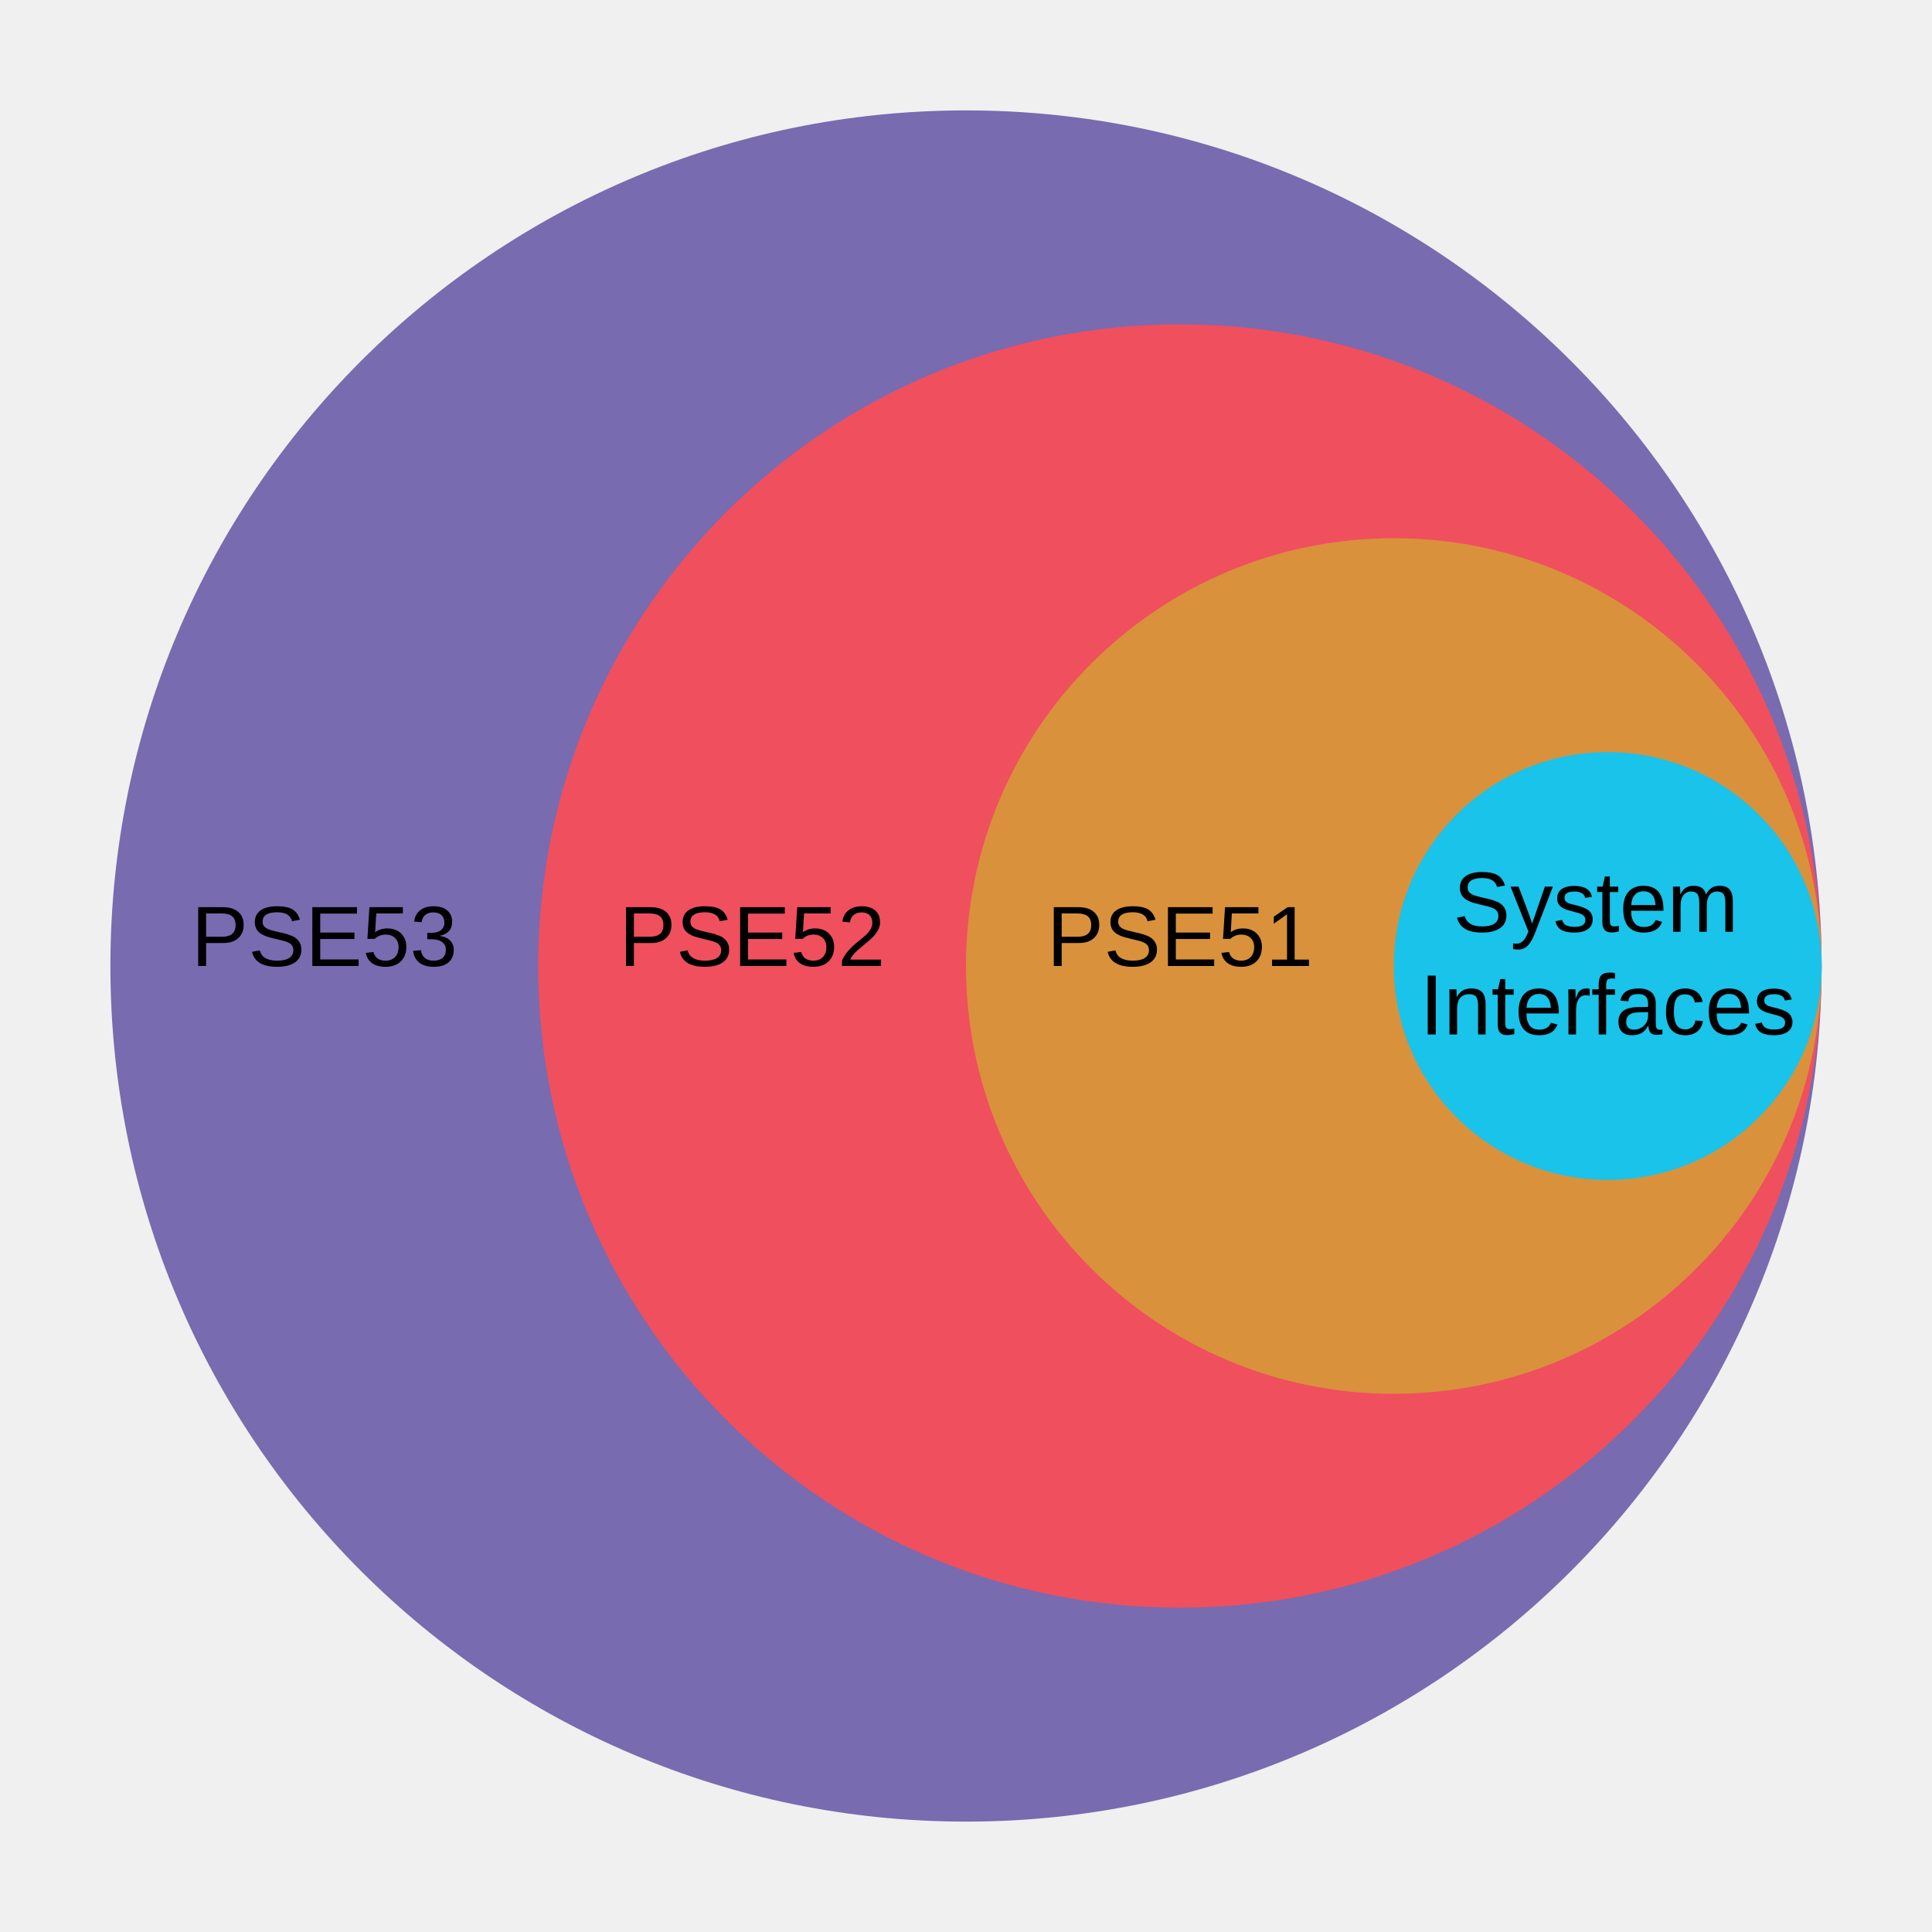
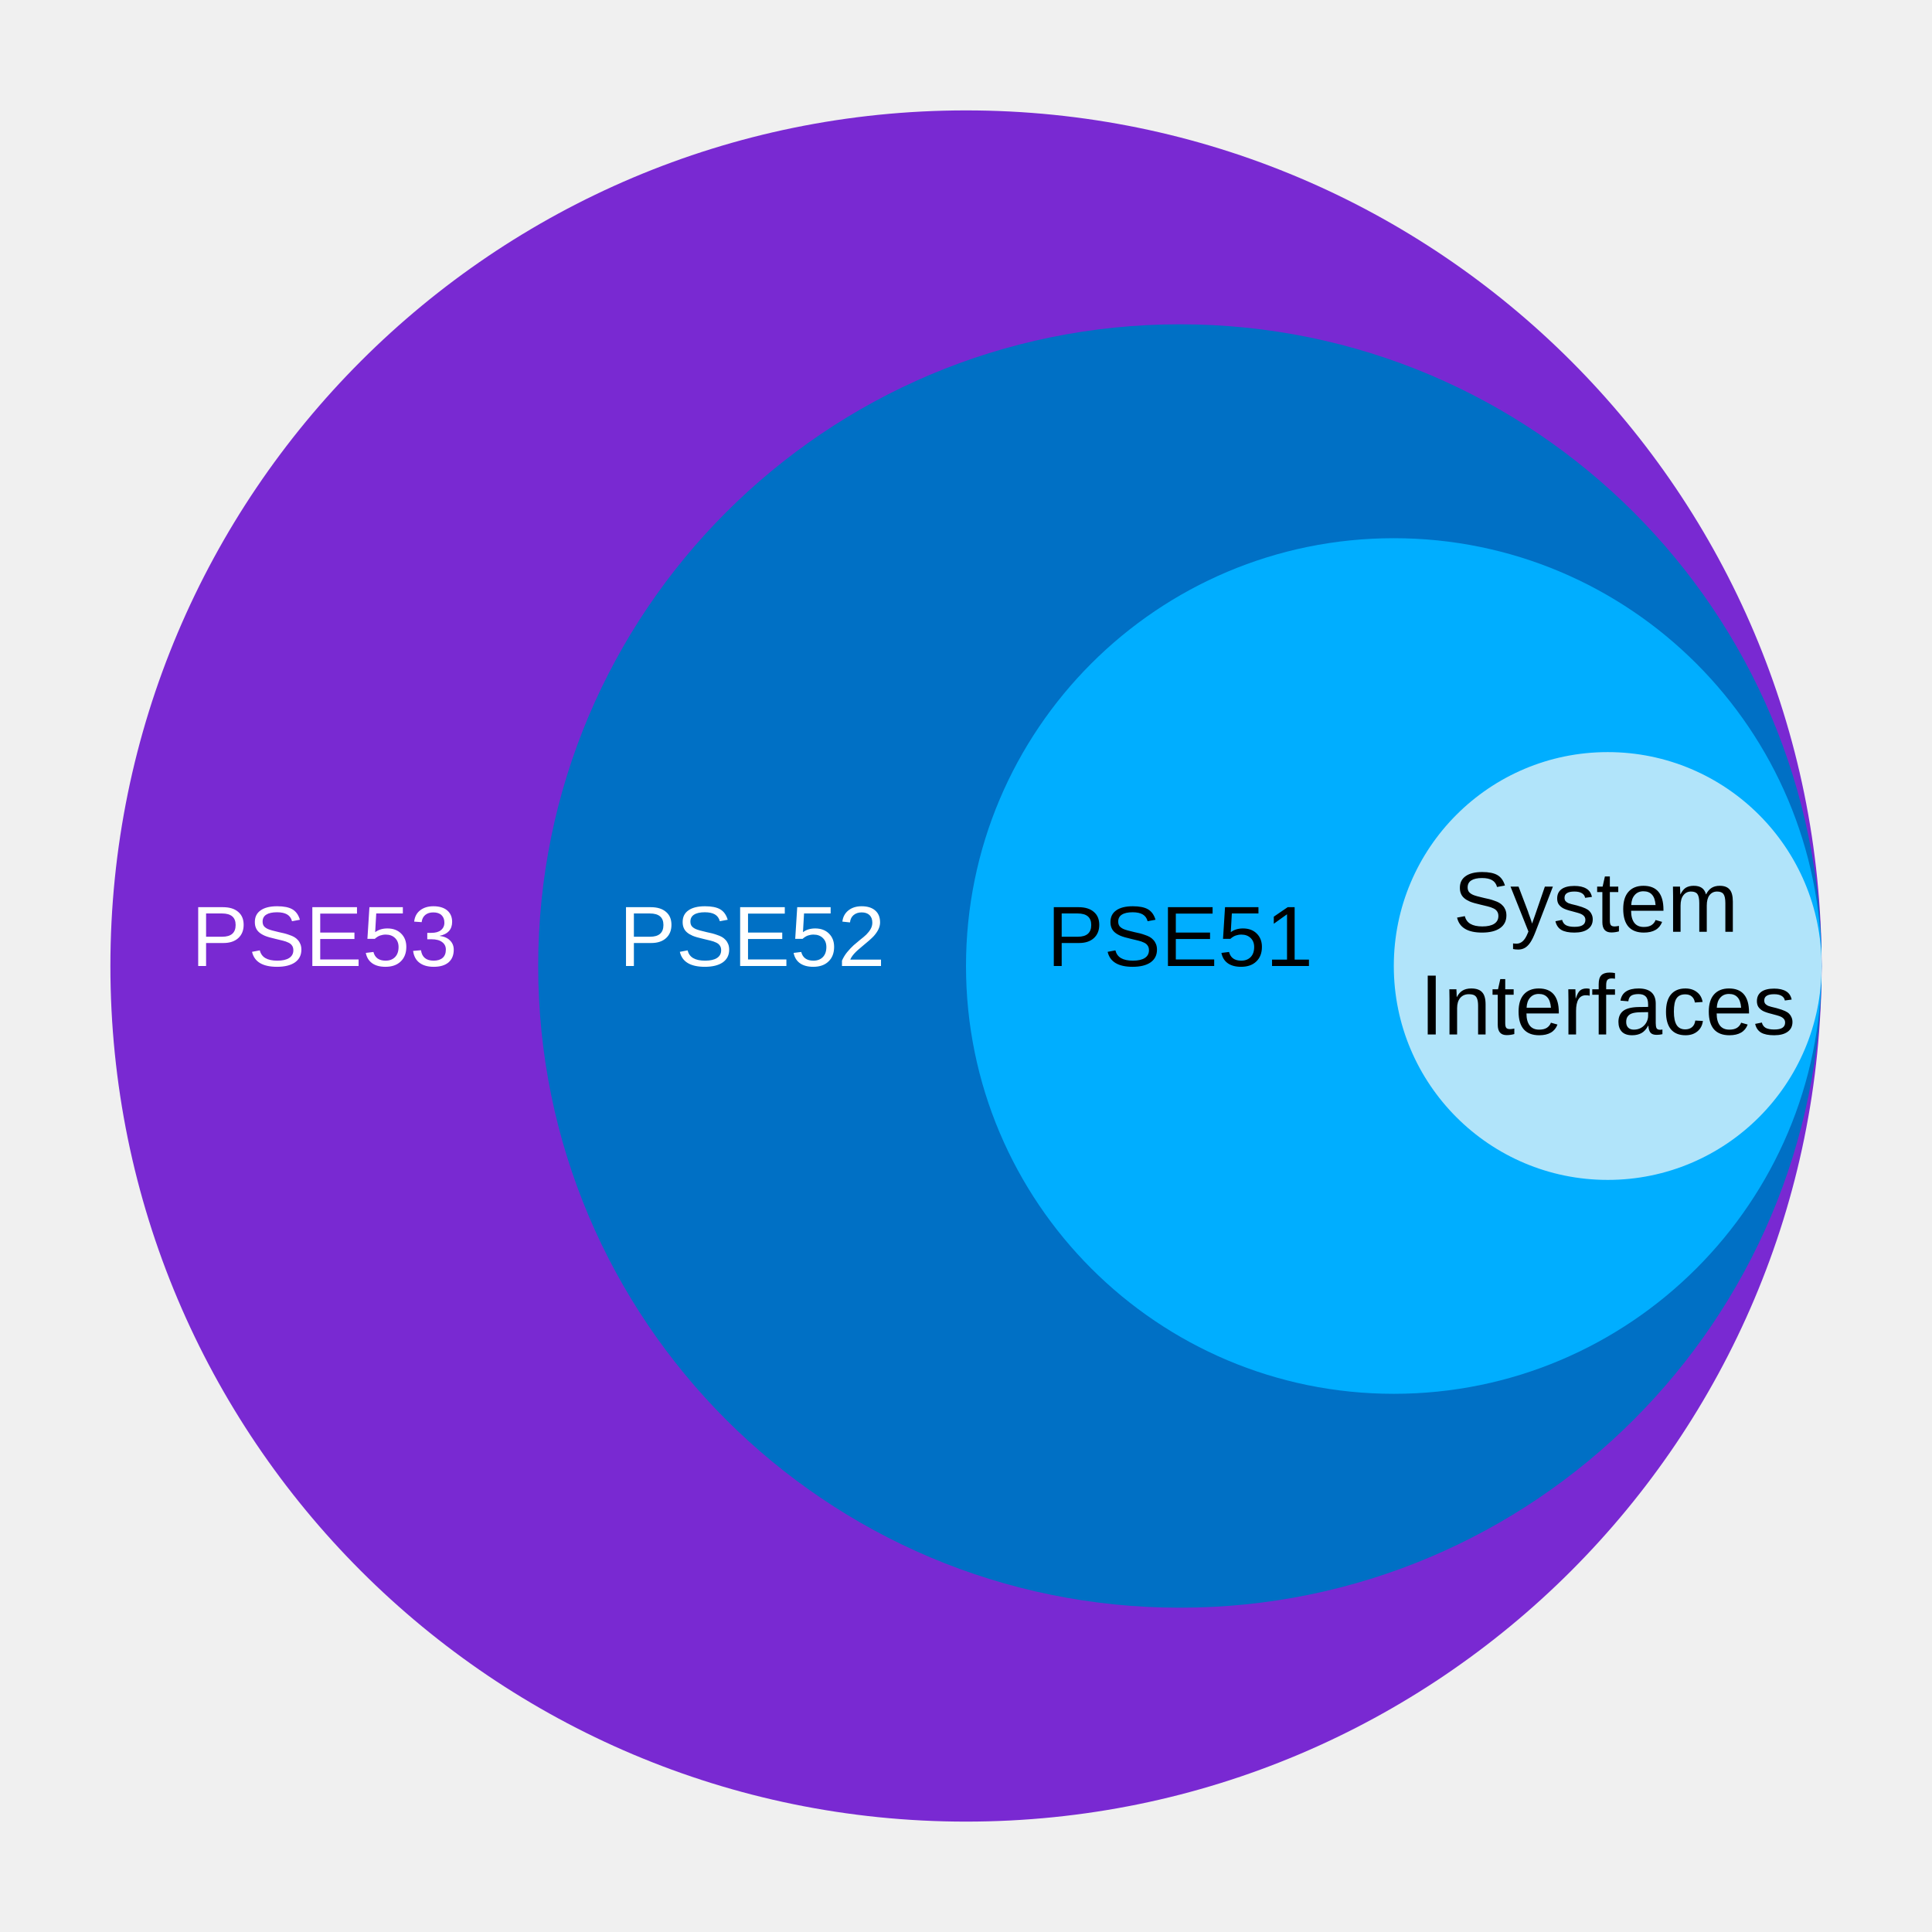
<svg xmlns="http://www.w3.org/2000/svg" version="1.1" width="225.805" height="225.805" viewBox="-112.903 -112.903 225.805 225.805">
-   <circle cx="0" fill="#786bb0" r="100" />
-   <circle cx="25" fill="#f04f5e" r="75" />
-   <circle cx="50" fill="#d9913c" r="50" />
-   <circle cx="75" fill="#19c3ea" r="25" />
-   /* TODO: Change color based on dark / light modes */
+   <circle cx="0" fill="#7929d2" r="100" />
+   <circle cx="25" fill="#0070c5" r="75" />
+   <circle cx="50" fill="#00aeff" r="50" />
+   <circle cx="75" fill="#b1e4fa" r="25" />
  <g font-family="Arial" font-size="10" text-anchor="middle">
    <text y="8">
      <tspan x="75" dy="-1.2em">System</tspan>
      <tspan x="75" dy="1.2em">Interfaces</tspan>
    </text>
    <text x="25">PSE51</text>
-     <text x="-25">PSE52</text>
-     <text x="-75">PSE53</text>
+     <text x="-25" fill="#ffffff">PSE52</text>
+     <text x="-75" fill="#ffffff">PSE53</text>
  </g>
</svg>
